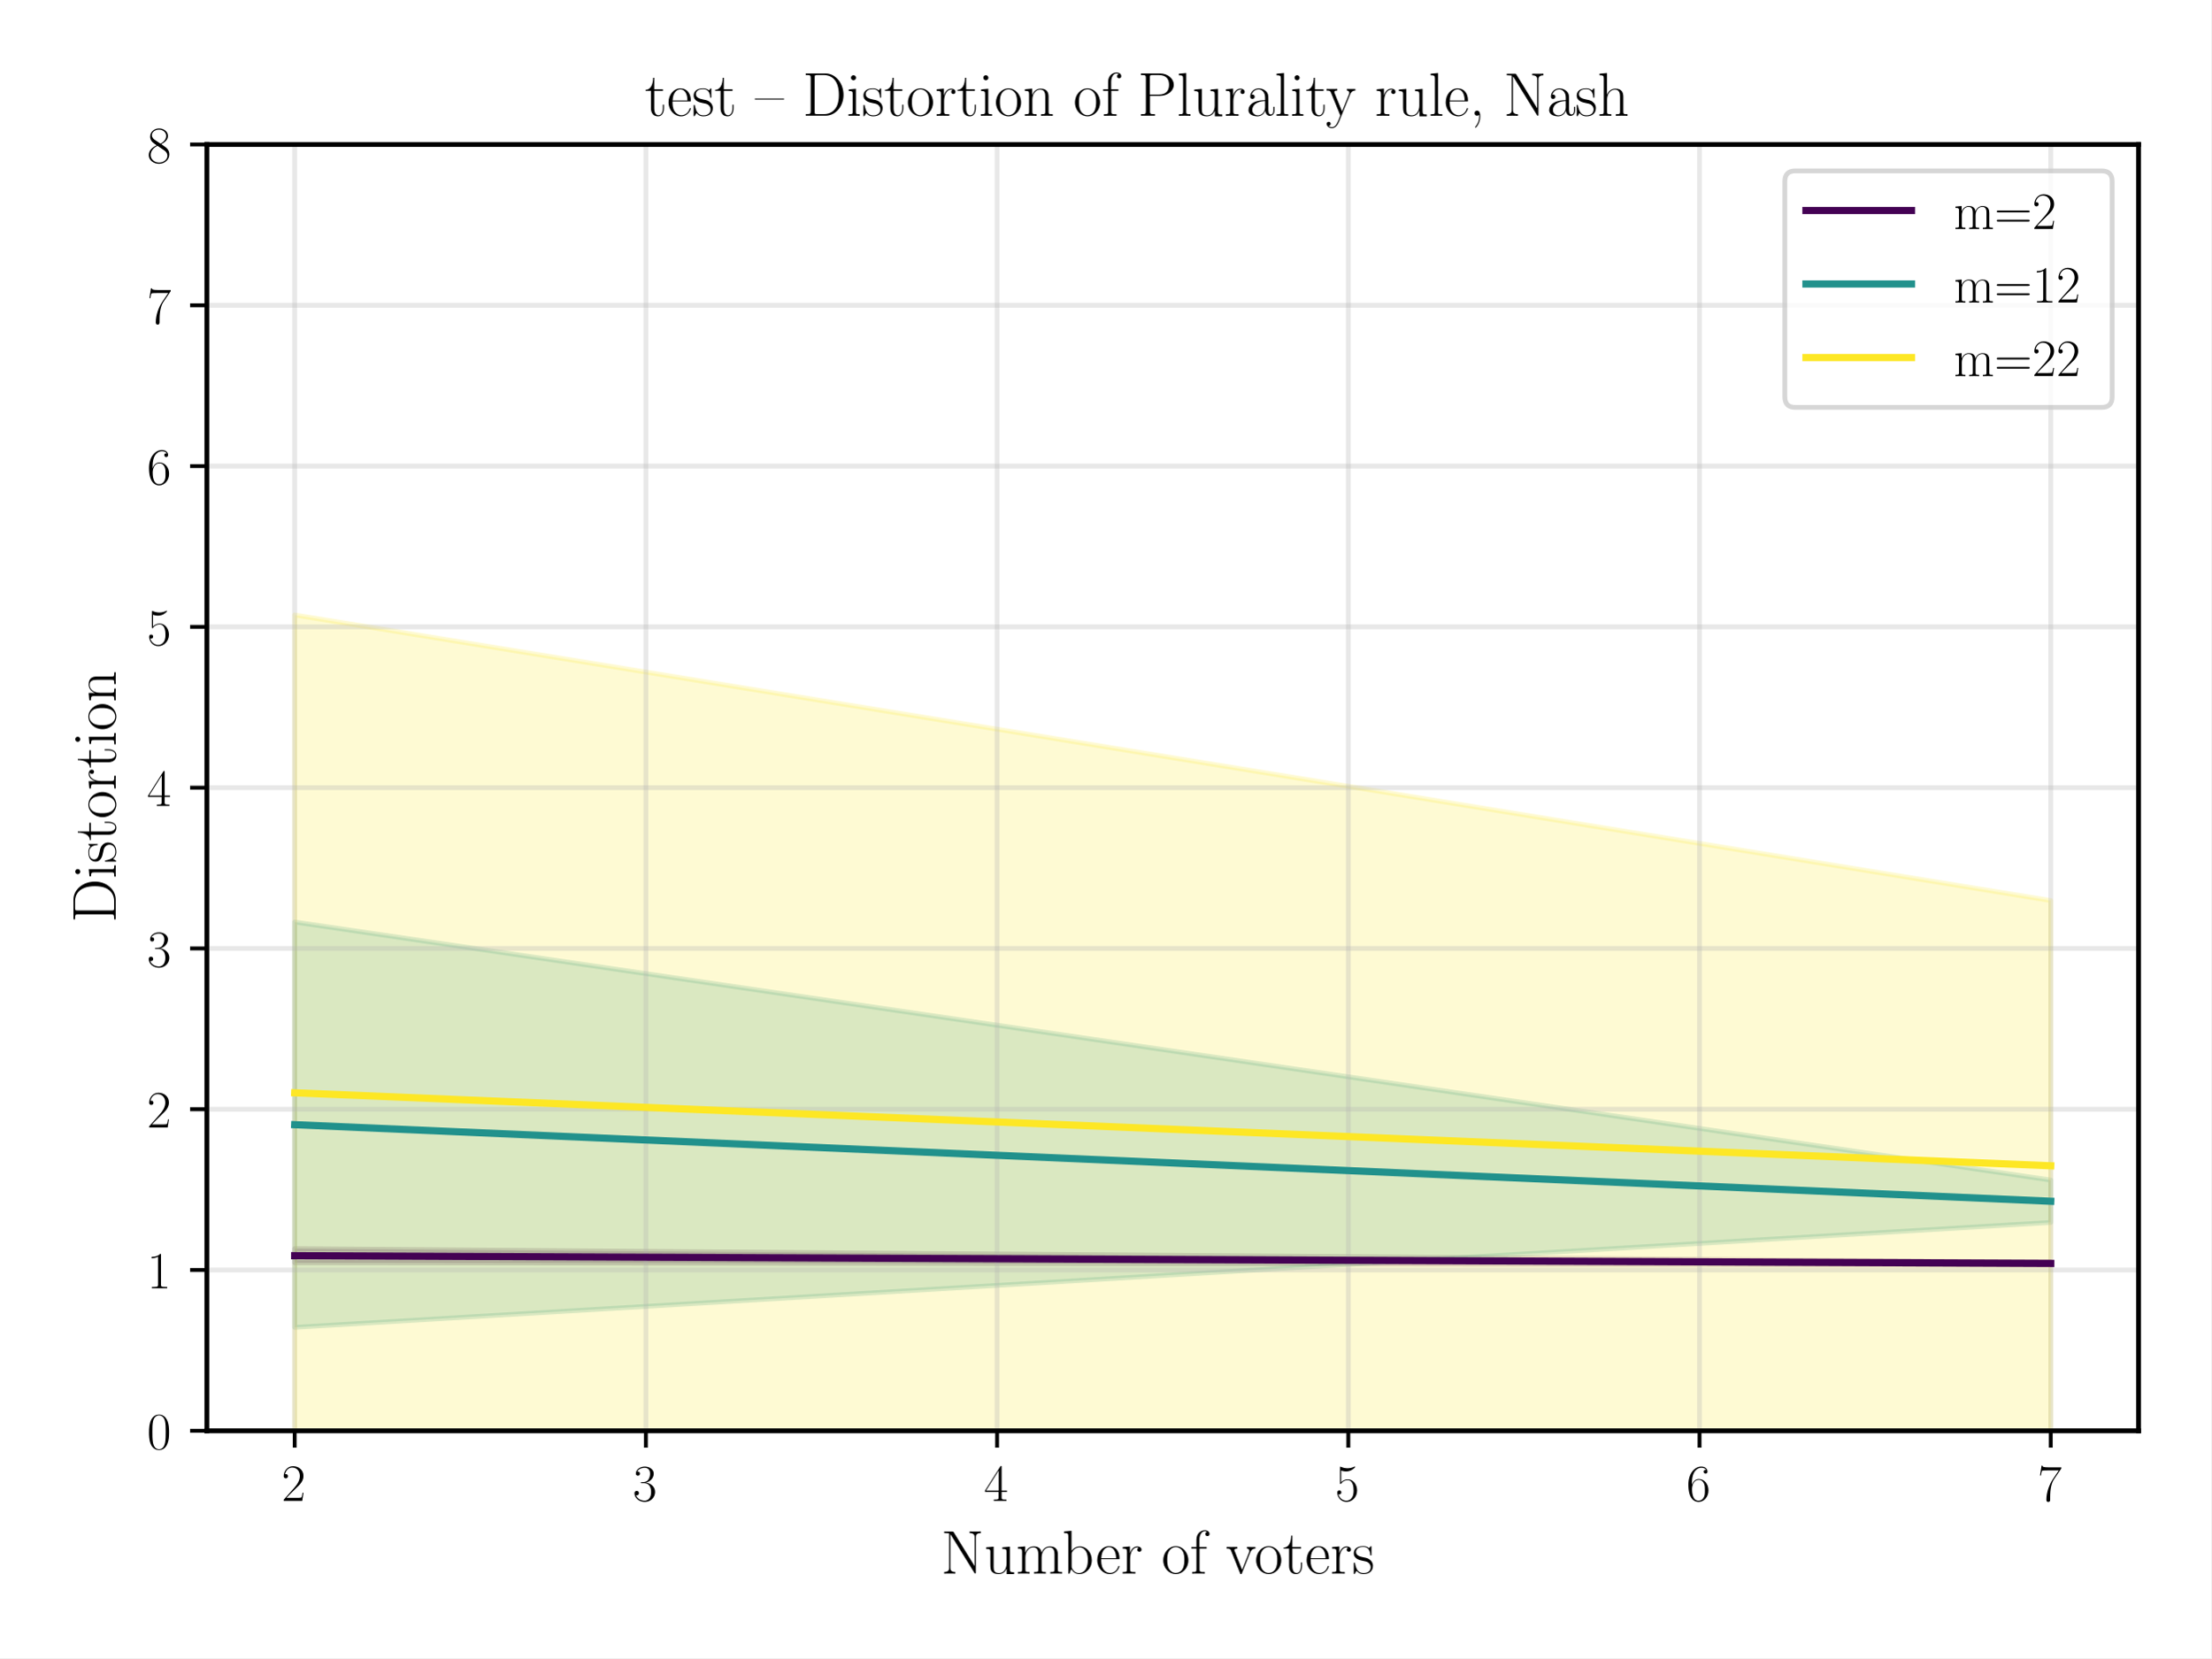
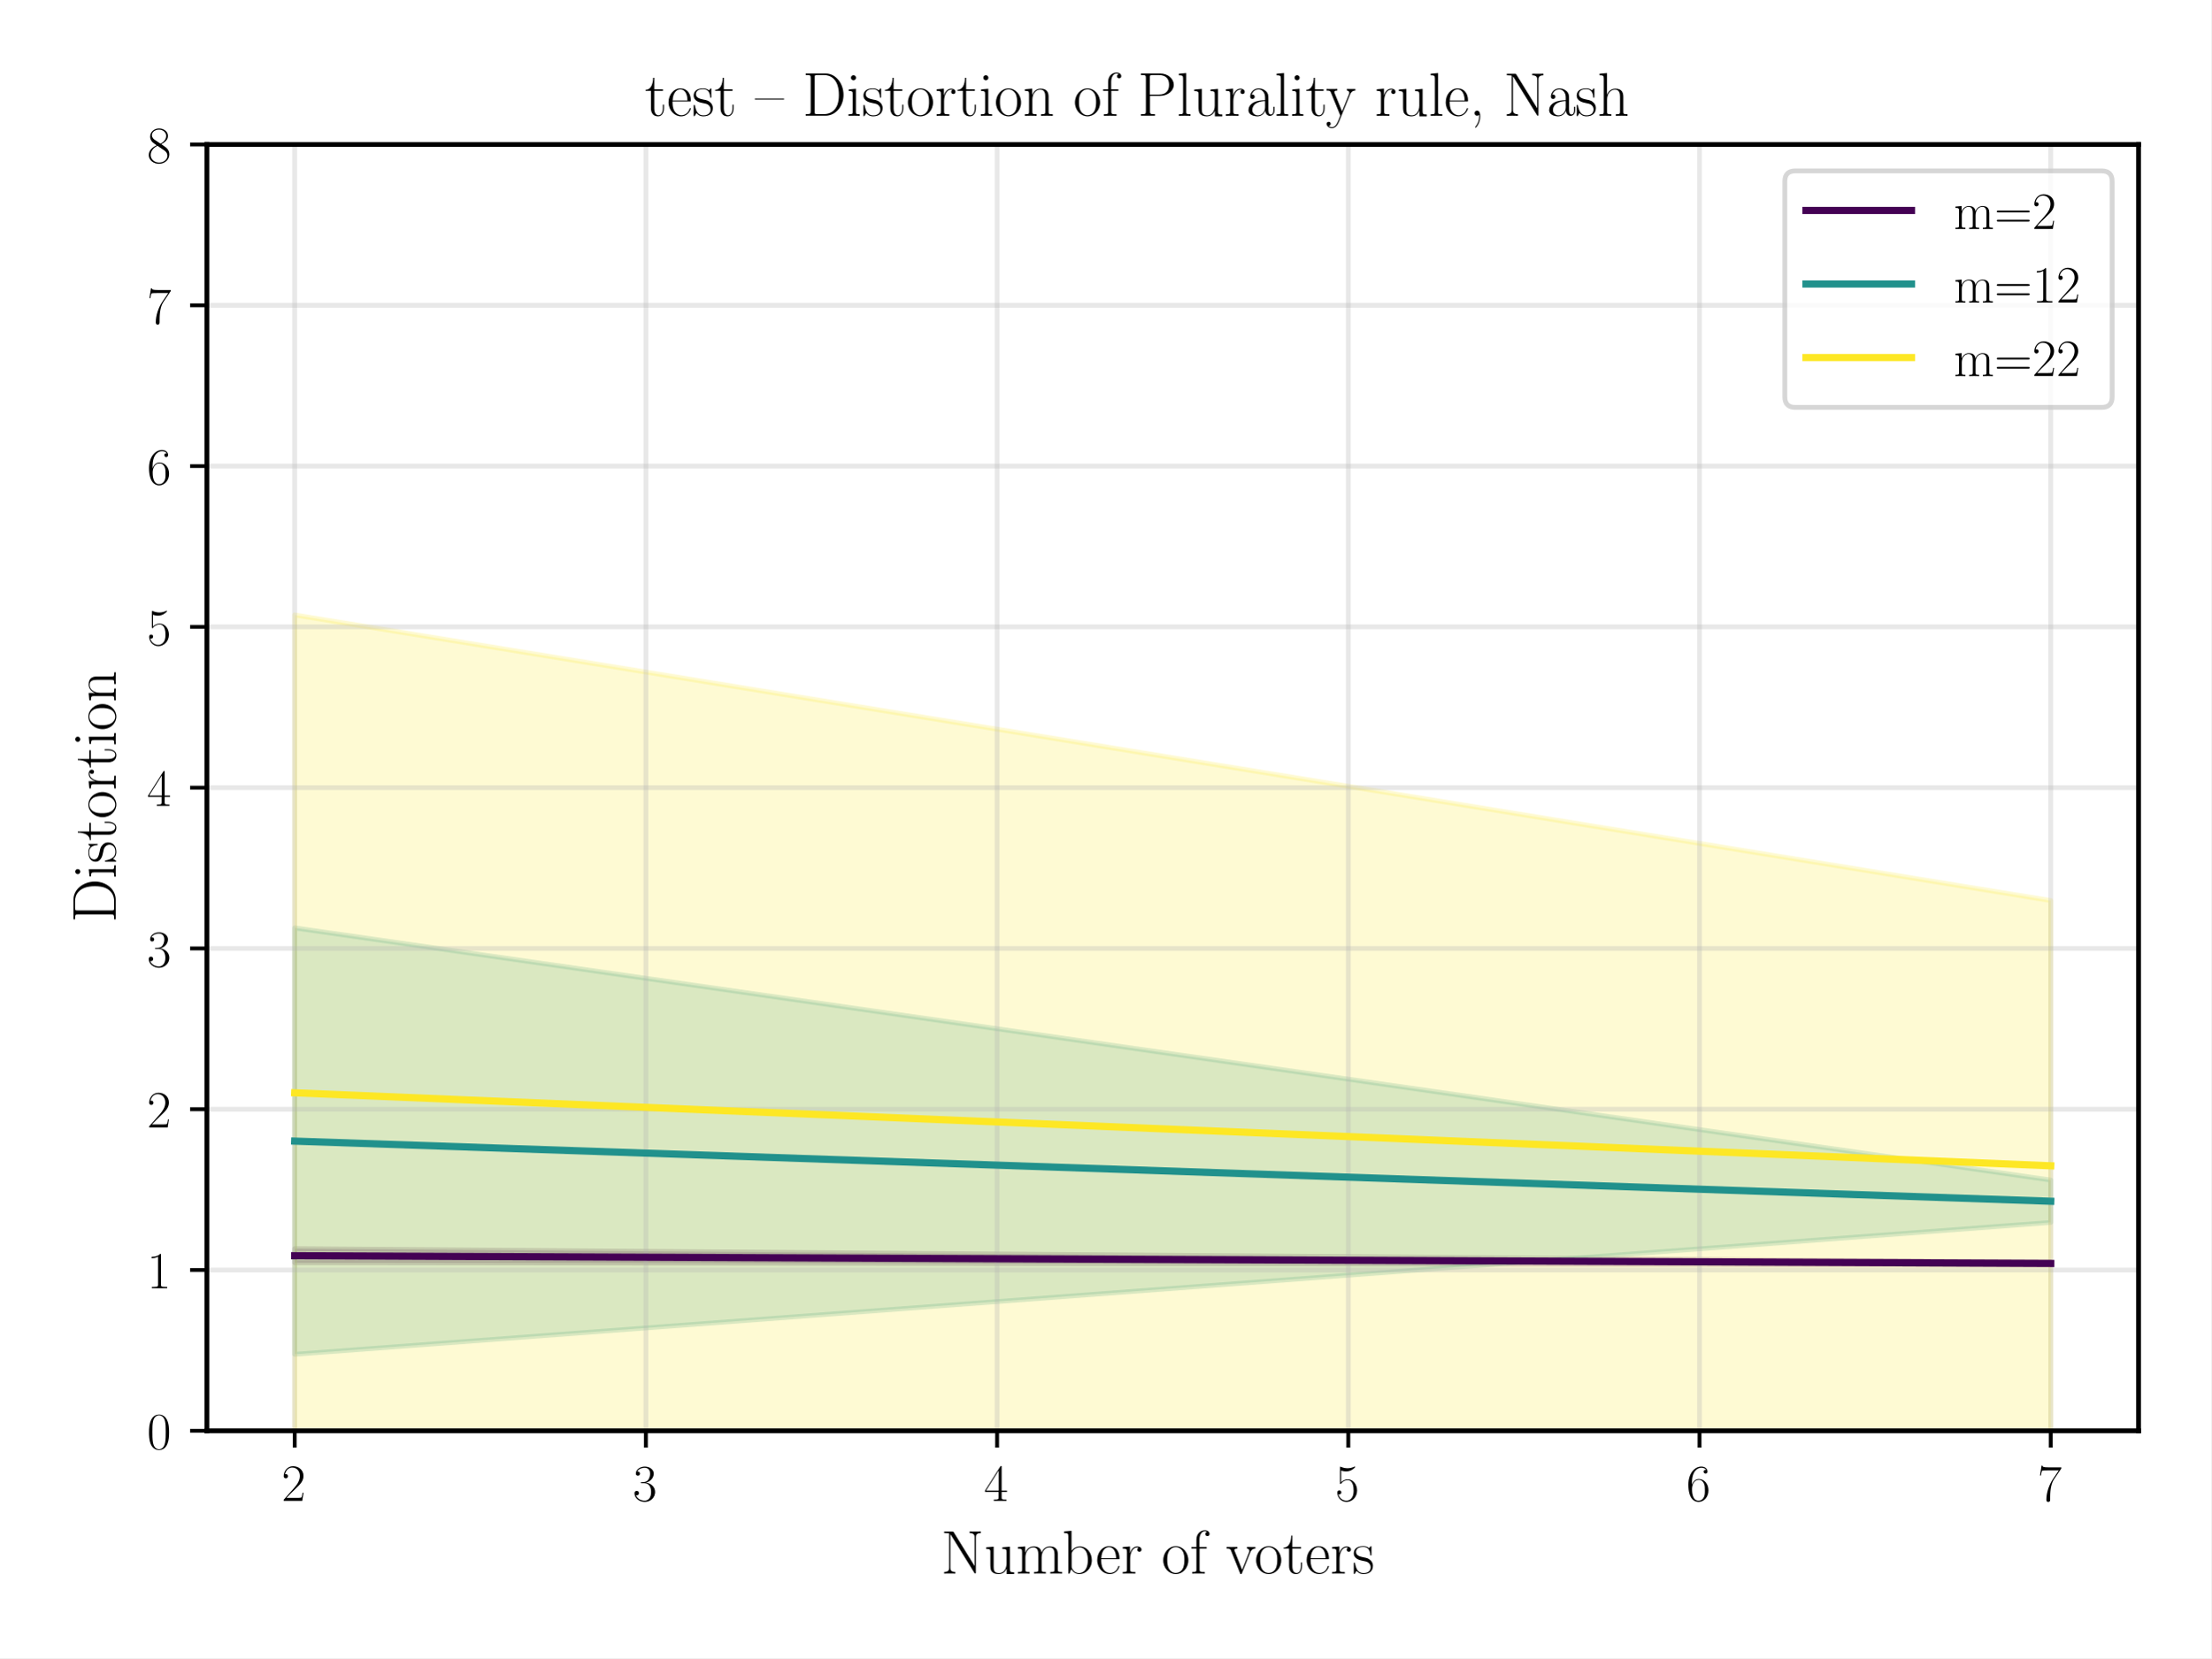
<svg xmlns="http://www.w3.org/2000/svg" xmlns:xlink="http://www.w3.org/1999/xlink" width="460.8pt" height="345.6pt" viewBox="0 0 460.8 345.6" version="1.1">
  <defs>
    <style type="text/css">*{stroke-linejoin: round; stroke-linecap: butt}</style>
  </defs>
  <g id="figure_1">
    <g id="patch_1">
      <path d="M 0 345.6  L 460.8 345.6  L 460.8 0  L 0 0  z " style="fill: #ffffff" />
    </g>
    <g id="axes_1">
      <g id="patch_2">
        <path d="M 43.112 298.226  L 445.68 298.226  L 445.68 30.114  L 43.112 30.114  z " style="fill: #ffffff" />
      </g>
      <g id="PolyCollection_1">
        <defs>
-           <path id="md5d43a07f7" d="M 61.41 -85.334  L 61.41 -82.404  L 427.381 -81.963  L 427.381 -82.56  L 427.381 -82.56  L 61.41 -85.334  z " style="stroke: #440154; stroke-opacity: 0.2" />
+           <path id="m21c2916421" d="M 61.41 -85.334  L 61.41 -82.404  L 427.381 -81.963  L 427.381 -82.56  L 427.381 -82.56  L 61.41 -85.334  z " style="stroke: #440154; stroke-opacity: 0.2" />
        </defs>
-         <g clip-path="url(#pe872019fba)">
-           <use xlink:href="#md5d43a07f7" x="0" y="345.6" style="fill: #440154; fill-opacity: 0.2; stroke: #440154; stroke-opacity: 0.2" />
+         <g clip-path="url(#p7dddce69cd)">
+           <use xlink:href="#m21c2916421" x="0" y="345.6" style="fill: #440154; fill-opacity: 0.2; stroke: #440154; stroke-opacity: 0.2" />
        </g>
      </g>
      <g id="PolyCollection_2">
        <defs>
-           <path id="m5983ffe1ba" d="M 61.41 -153.42  L 61.41 -68.935  L 427.381 -90.798  L 427.381 -99.639  L 427.381 -99.639  L 61.41 -153.42  z " style="stroke: #21918c; stroke-opacity: 0.2" />
+           <path id="m344187b2a1" d="M 61.41 -152.197  L 61.41 -63.315  L 427.381 -90.798  L 427.381 -99.639  L 427.381 -99.639  L 61.41 -152.197  z " style="stroke: #21918c; stroke-opacity: 0.2" />
        </defs>
-         <g clip-path="url(#pe872019fba)">
-           <use xlink:href="#m5983ffe1ba" x="0" y="345.6" style="fill: #21918c; fill-opacity: 0.2; stroke: #21918c; stroke-opacity: 0.2" />
+         <g clip-path="url(#p7dddce69cd)">
+           <use xlink:href="#m344187b2a1" x="0" y="345.6" style="fill: #21918c; fill-opacity: 0.2; stroke: #21918c; stroke-opacity: 0.2" />
        </g>
      </g>
      <g id="PolyCollection_3">
        <defs>
-           <path id="md7eeff9d3c" d="M 61.41 -217.43  L 61.41 -18.221  L 427.381 -47.319  L 427.381 -157.898  L 427.381 -157.898  L 61.41 -217.43  z " style="stroke: #fde725; stroke-opacity: 0.2" />
+           <path id="m371801d86c" d="M 61.41 -217.43  L 61.41 -18.221  L 427.381 -47.319  L 427.381 -157.898  L 427.381 -157.898  L 61.41 -217.43  z " style="stroke: #fde725; stroke-opacity: 0.2" />
        </defs>
-         <g clip-path="url(#pe872019fba)">
-           <use xlink:href="#md7eeff9d3c" x="0" y="345.6" style="fill: #fde725; fill-opacity: 0.2; stroke: #fde725; stroke-opacity: 0.2" />
+         <g clip-path="url(#p7dddce69cd)">
+           <use xlink:href="#m371801d86c" x="0" y="345.6" style="fill: #fde725; fill-opacity: 0.2; stroke: #fde725; stroke-opacity: 0.2" />
        </g>
      </g>
      <g id="matplotlib.axis_1">
        <g id="xtick_1">
          <g id="line2d_1">
-             <path d="M 61.41 298.226  L 61.41 30.114  " clip-path="url(#pe872019fba)" style="fill: none; stroke: #b0b0b0; stroke-opacity: 0.3; stroke-linecap: square" />
+             <path d="M 61.41 298.226  L 61.41 30.114  " clip-path="url(#p7dddce69cd)" style="fill: none; stroke: #b0b0b0; stroke-opacity: 0.3; stroke-linecap: square" />
          </g>
          <g id="line2d_2">
            <defs>
-               <path id="mc955861fb7" d="M 0 0  L 0 3.5  " style="stroke: #000000; stroke-width: 0.8" />
+               <path id="m3bb1550bb7" d="M 0 0  L 0 3.5  " style="stroke: #000000; stroke-width: 0.8" />
            </defs>
            <g>
-               <use xlink:href="#mc955861fb7" x="61.41" y="298.226" style="stroke: #000000; stroke-width: 0.8" />
+               <use xlink:href="#m3bb1550bb7" x="61.41" y="298.226" style="stroke: #000000; stroke-width: 0.8" />
            </g>
          </g>
          <g id="text_1">
            <g transform="translate(58.67063 312.8368) scale(0.11 -0.11)">
              <defs>
                <path id="CMR17-32" d="M 2669 989  L 2554 989  C 2490 536 2438 459 2413 420  C 2381 369 1920 369 1830 369  L 602 369  C 832 619 1280 1072 1824 1597  C 2214 1967 2669 2402 2669 3035  C 2669 3790 2067 4224 1395 4224  C 691 4224 262 3604 262 3030  C 262 2780 448 2748 525 2748  C 589 2748 781 2787 781 3010  C 781 3207 614 3264 525 3264  C 486 3264 448 3258 422 3245  C 544 3790 915 4058 1306 4058  C 1862 4058 2227 3617 2227 3035  C 2227 2479 1901 2000 1536 1584  L 262 146  L 262 0  L 2515 0  L 2669 989  z " transform="scale(0.015625)" />
              </defs>
              <use xlink:href="#CMR17-32" transform="scale(0.996264)" />
            </g>
          </g>
        </g>
        <g id="xtick_2">
          <g id="line2d_3">
-             <path d="M 134.605 298.226  L 134.605 30.114  " clip-path="url(#pe872019fba)" style="fill: none; stroke: #b0b0b0; stroke-opacity: 0.3; stroke-linecap: square" />
+             <path d="M 134.605 298.226  L 134.605 30.114  " clip-path="url(#p7dddce69cd)" style="fill: none; stroke: #b0b0b0; stroke-opacity: 0.3; stroke-linecap: square" />
          </g>
          <g id="line2d_4">
            <g>
-               <use xlink:href="#mc955861fb7" x="134.605" y="298.226" style="stroke: #000000; stroke-width: 0.8" />
+               <use xlink:href="#m3bb1550bb7" x="134.605" y="298.226" style="stroke: #000000; stroke-width: 0.8" />
            </g>
          </g>
          <g id="text_2">
            <g transform="translate(131.8648 312.8368) scale(0.11 -0.11)">
              <defs>
                <path id="CMR17-33" d="M 1414 2157  C 1984 2157 2234 1662 2234 1090  C 2234 320 1824 25 1453 25  C 1114 25 563 194 390 693  C 422 680 454 680 486 680  C 640 680 755 782 755 948  C 755 1133 614 1216 486 1216  C 378 1216 211 1165 211 926  C 211 335 787 -128 1466 -128  C 2176 -128 2720 430 2720 1085  C 2720 1707 2208 2157 1600 2227  C 2086 2328 2554 2756 2554 3329  C 2554 3820 2048 4179 1472 4179  C 890 4179 378 3829 378 3329  C 378 3110 544 3072 627 3072  C 762 3072 877 3155 877 3321  C 877 3486 762 3569 627 3569  C 602 3569 570 3569 544 3557  C 730 3959 1235 4032 1459 4032  C 1683 4032 2106 3925 2106 3320  C 2106 3143 2080 2828 1862 2550  C 1670 2304 1453 2304 1242 2284  C 1210 2284 1062 2269 1037 2269  C 992 2263 966 2257 966 2208  C 966 2163 973 2157 1101 2157  L 1414 2157  z " transform="scale(0.015625)" />
              </defs>
              <use xlink:href="#CMR17-33" transform="scale(0.996264)" />
            </g>
          </g>
        </g>
        <g id="xtick_3">
          <g id="line2d_5">
-             <path d="M 207.799 298.226  L 207.799 30.114  " clip-path="url(#pe872019fba)" style="fill: none; stroke: #b0b0b0; stroke-opacity: 0.3; stroke-linecap: square" />
+             <path d="M 207.799 298.226  L 207.799 30.114  " clip-path="url(#p7dddce69cd)" style="fill: none; stroke: #b0b0b0; stroke-opacity: 0.3; stroke-linecap: square" />
          </g>
          <g id="line2d_6">
            <g>
-               <use xlink:href="#mc955861fb7" x="207.799" y="298.226" style="stroke: #000000; stroke-width: 0.8" />
+               <use xlink:href="#m3bb1550bb7" x="207.799" y="298.226" style="stroke: #000000; stroke-width: 0.8" />
            </g>
          </g>
          <g id="text_3">
            <g transform="translate(205.0591 312.8368) scale(0.11 -0.11)">
              <defs>
                <path id="CMR17-34" d="M 2150 4122  C 2150 4256 2144 4256 2029 4256  L 128 1254  L 128 1088  L 1779 1088  L 1779 457  C 1779 224 1766 160 1318 160  L 1197 160  L 1197 0  C 1402 0 1747 0 1965 0  C 2182 0 2528 0 2733 0  L 2733 160  L 2611 160  C 2163 160 2150 224 2150 457  L 2150 1088  L 2803 1088  L 2803 1254  L 2150 1254  L 2150 4122  z M 1798 3703  L 1798 1254  L 256 1254  L 1798 3703  z " transform="scale(0.015625)" />
              </defs>
              <use xlink:href="#CMR17-34" transform="scale(0.996264)" />
            </g>
          </g>
        </g>
        <g id="xtick_4">
          <g id="line2d_7">
-             <path d="M 280.993 298.226  L 280.993 30.114  " clip-path="url(#pe872019fba)" style="fill: none; stroke: #b0b0b0; stroke-opacity: 0.3; stroke-linecap: square" />
+             <path d="M 280.993 298.226  L 280.993 30.114  " clip-path="url(#p7dddce69cd)" style="fill: none; stroke: #b0b0b0; stroke-opacity: 0.3; stroke-linecap: square" />
          </g>
          <g id="line2d_8">
            <g>
-               <use xlink:href="#mc955861fb7" x="280.993" y="298.226" style="stroke: #000000; stroke-width: 0.8" />
+               <use xlink:href="#m3bb1550bb7" x="280.993" y="298.226" style="stroke: #000000; stroke-width: 0.8" />
            </g>
          </g>
          <g id="text_4">
            <g transform="translate(278.2533 312.8368) scale(0.11 -0.11)">
              <defs>
                <path id="CMR17-35" d="M 730 3692  C 794 3666 1056 3584 1325 3584  C 1920 3584 2246 3911 2432 4100  C 2432 4157 2432 4192 2394 4192  C 2387 4192 2374 4192 2323 4163  C 2099 4058 1837 3973 1517 3973  C 1325 3973 1037 3999 723 4139  C 653 4171 640 4171 634 4171  C 602 4171 595 4164 595 4037  L 595 2203  C 595 2089 595 2057 659 2057  C 691 2057 704 2070 736 2114  C 941 2401 1222 2522 1542 2522  C 1766 2522 2246 2382 2246 1289  C 2246 1085 2246 715 2054 421  C 1894 159 1645 25 1370 25  C 947 25 518 320 403 814  C 429 807 480 795 506 795  C 589 795 749 840 749 1038  C 749 1210 627 1280 506 1280  C 358 1280 262 1190 262 1011  C 262 454 704 -128 1382 -128  C 2042 -128 2669 440 2669 1264  C 2669 2030 2170 2624 1549 2624  C 1222 2624 947 2503 730 2274  L 730 3692  z " transform="scale(0.015625)" />
              </defs>
              <use xlink:href="#CMR17-35" transform="scale(0.996264)" />
            </g>
          </g>
        </g>
        <g id="xtick_5">
          <g id="line2d_9">
-             <path d="M 354.187 298.226  L 354.187 30.114  " clip-path="url(#pe872019fba)" style="fill: none; stroke: #b0b0b0; stroke-opacity: 0.3; stroke-linecap: square" />
+             <path d="M 354.187 298.226  L 354.187 30.114  " clip-path="url(#p7dddce69cd)" style="fill: none; stroke: #b0b0b0; stroke-opacity: 0.3; stroke-linecap: square" />
          </g>
          <g id="line2d_10">
            <g>
-               <use xlink:href="#mc955861fb7" x="354.187" y="298.226" style="stroke: #000000; stroke-width: 0.8" />
+               <use xlink:href="#m3bb1550bb7" x="354.187" y="298.226" style="stroke: #000000; stroke-width: 0.8" />
            </g>
          </g>
          <g id="text_5">
            <g transform="translate(351.4475 312.8368) scale(0.11 -0.11)">
              <defs>
                <path id="CMR17-36" d="M 678 2176  C 678 3690 1395 4032 1811 4032  C 1946 4032 2272 4009 2400 3776  C 2298 3776 2106 3776 2106 3553  C 2106 3381 2246 3323 2336 3323  C 2394 3323 2566 3348 2566 3560  C 2566 3954 2246 4179 1805 4179  C 1043 4179 243 3390 243 1984  C 243 253 966 -128 1478 -128  C 2099 -128 2688 427 2688 1283  C 2688 2081 2170 2662 1517 2662  C 1126 2662 838 2407 678 1960  L 678 2176  z M 1478 25  C 691 25 691 1200 691 1436  C 691 1896 909 2560 1504 2560  C 1613 2560 1926 2560 2138 2120  C 2253 1870 2253 1609 2253 1289  C 2253 944 2253 690 2118 434  C 1978 171 1773 25 1478 25  z " transform="scale(0.015625)" />
              </defs>
              <use xlink:href="#CMR17-36" transform="scale(0.996264)" />
            </g>
          </g>
        </g>
        <g id="xtick_6">
          <g id="line2d_11">
-             <path d="M 427.381 298.226  L 427.381 30.114  " clip-path="url(#pe872019fba)" style="fill: none; stroke: #b0b0b0; stroke-opacity: 0.3; stroke-linecap: square" />
+             <path d="M 427.381 298.226  L 427.381 30.114  " clip-path="url(#p7dddce69cd)" style="fill: none; stroke: #b0b0b0; stroke-opacity: 0.3; stroke-linecap: square" />
          </g>
          <g id="line2d_12">
            <g>
-               <use xlink:href="#mc955861fb7" x="427.381" y="298.226" style="stroke: #000000; stroke-width: 0.8" />
+               <use xlink:href="#m3bb1550bb7" x="427.381" y="298.226" style="stroke: #000000; stroke-width: 0.8" />
            </g>
          </g>
          <g id="text_6">
            <g transform="translate(424.6417 312.8368) scale(0.11 -0.11)">
              <defs>
                <path id="CMR17-37" d="M 2886 3941  L 2886 4081  L 1382 4081  C 634 4081 621 4165 595 4288  L 480 4288  L 294 3094  L 410 3094  C 429 3215 474 3540 550 3661  C 589 3712 1062 3712 1171 3712  L 2579 3712  L 1869 2661  C 1395 1954 1069 999 1069 165  C 1069 89 1069 -128 1299 -128  C 1530 -128 1530 89 1530 171  L 1530 465  C 1530 1508 1709 2196 2003 2636  L 2886 3941  z " transform="scale(0.015625)" />
              </defs>
              <use xlink:href="#CMR17-37" transform="scale(0.996264)" />
            </g>
          </g>
        </g>
        <g id="text_7">
          <g transform="translate(196.1029 327.9617) scale(0.13 -0.13)">
            <defs>
              <path id="CMR17-4e" d="M 1312 4250  C 1267 4320 1261 4320 1139 4320  L 326 4320  L 326 4160  L 448 4160  C 704 4160 819 4129 838 4122  L 838 610  C 838 451 838 153 326 153  L 326 -13  C 474 0 742 0 902 0  C 1062 0 1331 0 1478 -13  L 1478 153  C 966 153 966 451 966 610  L 966 4033  C 1011 3995 1011 3982 1056 3919  L 3430 76  C 3475 0 3494 0 3526 0  C 3590 0 3590 19 3590 139  L 3590 3705  C 3590 3863 3590 4160 4102 4160  L 4102 4326  C 3955 4320 3686 4320 3526 4320  C 3366 4320 3098 4320 2950 4326  L 2950 4160  C 3462 4160 3462 3862 3462 3703  L 3462 763  L 1312 4250  z " transform="scale(0.015625)" />
              <path id="CMR17-75" d="M 1882 2693  L 1882 2528  C 2259 2528 2317 2489 2317 2186  L 2317 1032  C 2317 500 2029 38 1555 38  C 1030 38 986 348 986 678  L 986 2763  L 211 2693  L 211 2528  C 467 2528 640 2528 646 2274  L 646 1058  C 646 633 646 361 813 183  C 896 101 1056 -64 1517 -64  C 2061 -64 2272 377 2323 506  L 2330 506  L 2330 -63  L 3091 -63  L 3091 128  C 2714 128 2656 166 2656 473  L 2656 2763  L 1882 2693  z " transform="scale(0.015625)" />
              <path id="CMR17-6d" d="M 4326 1933  C 4326 2252 4269 2790 3507 2790  C 3072 2790 2771 2496 2656 2151  L 2650 2151  C 2573 2676 2195 2790 1837 2790  C 1331 2790 1069 2400 973 2144  L 966 2144  L 966 2790  L 211 2720  L 211 2554  C 589 2554 646 2515 646 2208  L 646 428  C 646 184 621 153 211 153  L 211 -13  C 365 0 646 0 813 0  C 979 0 1267 0 1421 -13  L 1421 153  C 1011 153 986 178 986 428  L 986 1658  C 986 2247 1344 2688 1792 2688  C 2266 2688 2317 2266 2317 1958  L 2317 428  C 2317 184 2291 153 1882 153  L 1882 -13  C 2035 0 2317 0 2483 0  C 2650 0 2938 0 3091 -13  L 3091 153  C 2682 153 2656 178 2656 428  L 2656 1658  C 2656 2247 3014 2688 3462 2688  C 3936 2688 3987 2266 3987 1958  L 3987 428  C 3987 184 3962 153 3552 153  L 3552 -13  C 3706 0 3987 0 4154 0  C 4320 0 4608 0 4762 -13  L 4762 153  C 4352 153 4326 178 4326 428  L 4326 1933  z " transform="scale(0.015625)" />
              <path id="CMR17-62" d="M 960 4396  L 198 4326  L 198 4160  C 576 4160 634 4122 634 3817  L 634 -13  L 749 -13  L 934 441  C 1120 141 1395 -64 1766 -64  C 2406 -64 3053 500 3053 1370  C 3053 2188 2477 2790 1830 2790  C 1434 2790 1152 2579 960 2330  L 960 4396  z M 973 2004  C 973 2118 973 2138 1062 2272  C 1312 2657 1670 2688 1792 2688  C 1984 2688 2643 2585 2643 1376  C 2643 108 1888 38 1734 38  C 1536 38 1248 114 1043 486  C 973 608 973 621 973 735  L 973 2004  z " transform="scale(0.015625)" />
              <path id="CMR17-65" d="M 2438 1472  C 2464 1498 2464 1511 2464 1576  C 2464 2238 2118 2816 1389 2816  C 710 2816 173 2169 173 1383  C 173 551 781 -64 1459 -64  C 2176 -64 2458 607 2458 740  C 2458 784 2419 784 2406 784  C 2362 784 2355 771 2330 696  C 2189 265 1837 51 1504 51  C 1229 51 954 203 781 480  C 582 803 582 1176 582 1472  L 2438 1472  z M 589 1568  C 634 2505 1126 2714 1382 2714  C 1818 2714 2112 2297 2118 1568  L 589 1568  z " transform="scale(0.015625)" />
              <path id="CMR17-72" d="M 960 1497  C 960 2112 1222 2688 1702 2688  C 1747 2688 1792 2682 1837 2662  C 1837 2662 1696 2617 1696 2452  C 1696 2298 1818 2234 1914 2234  C 1990 2234 2131 2279 2131 2458  C 2131 2663 1926 2790 1709 2790  C 1222 2790 1011 2317 947 2093  L 941 2093  L 941 2790  L 198 2720  L 198 2554  C 576 2554 634 2515 634 2208  L 634 428  C 634 184 608 153 198 153  L 198 -13  C 352 0 646 0 813 0  C 998 0 1325 0 1498 -13  L 1498 153  C 1037 153 960 153 960 440  L 960 1497  z " transform="scale(0.015625)" />
              <path id="CMR17-6f" d="M 2758 1356  C 2758 2176 2163 2816 1466 2816  C 768 2816 173 2176 173 1356  C 173 551 768 -64 1466 -64  C 2163 -64 2758 551 2758 1356  z M 1466 51  C 1165 51 909 230 762 480  C 602 767 582 1126 582 1408  C 582 1677 595 2010 762 2298  C 890 2509 1139 2714 1466 2714  C 1754 2714 1997 2554 2150 2330  C 2349 2029 2349 1607 2349 1408  C 2349 1158 2336 775 2163 467  C 1984 173 1709 51 1466 51  z " transform="scale(0.015625)" />
              <path id="CMR17-66" d="M 979 2560  L 1709 2560  L 1709 2725  L 966 2725  L 966 3494  C 966 4022 1235 4352 1510 4352  C 1594 4352 1690 4327 1754 4282  C 1702 4269 1568 4225 1568 4067  C 1568 3901 1696 3850 1786 3850  C 1875 3850 2003 3901 2003 4067  C 2003 4308 1773 4454 1517 4454  C 1152 4454 653 4156 653 3481  L 653 2725  L 141 2725  L 141 2560  L 653 2560  L 653 427  C 653 184 627 153 218 153  L 218 -13  C 371 0 666 0 832 0  C 1018 0 1344 0 1517 -13  L 1517 153  C 1056 153 979 153 979 439  L 979 2560  z " transform="scale(0.015625)" />
              <path id="CMR17-76" d="M 2502 2163  C 2560 2304 2662 2560 3034 2560  L 3034 2726  C 2912 2726 2752 2726 2630 2726  C 2496 2726 2285 2726 2157 2732  L 2157 2566  C 2317 2553 2406 2477 2406 2311  C 2406 2253 2406 2240 2368 2151  L 1664 377  L 902 2286  C 864 2369 864 2381 864 2407  C 864 2560 1075 2560 1171 2560  L 1171 2732  C 1018 2726 736 2726 576 2726  C 403 2726 205 2726 64 2732  L 64 2560  C 307 2560 442 2560 518 2362  L 1446 44  C 1485 -51 1491 -64 1549 -64  C 1606 -64 1613 -51 1651 44  L 2502 2163  z " transform="scale(0.015625)" />
              <path id="CMR17-74" d="M 966 2560  L 1862 2560  L 1862 2725  L 966 2725  L 966 3904  L 851 3904  C 838 3245 614 2668 70 2668  L 70 2560  L 627 2560  L 627 771  C 627 650 627 -64 1370 -64  C 1747 -64 1965 306 1965 777  L 1965 1140  L 1850 1140  L 1850 783  C 1850 344 1677 51 1408 51  C 1222 51 966 178 966 758  L 966 2560  z " transform="scale(0.015625)" />
              <path id="CMR17-73" d="M 1978 2697  C 1978 2813 1971 2819 1933 2819  C 1907 2819 1901 2813 1824 2717  C 1805 2691 1747 2626 1728 2601  C 1523 2819 1235 2819 1126 2819  C 416 2819 160 2447 160 2076  C 160 1498 813 1365 998 1325  C 1402 1243 1542 1217 1677 1101  C 1760 1025 1901 884 1901 654  C 1901 384 1747 38 1158 38  C 602 38 403 460 288 1021  C 269 1110 269 1117 218 1117  C 166 1117 160 1110 160 983  L 160 63  C 160 -51 166 -58 205 -58  C 237 -58 243 -51 275 0  C 314 57 410 211 448 276  C 576 103 800 -64 1158 -64  C 1792 -64 2131 283 2131 784  C 2131 1112 1958 1285 1875 1362  C 1683 1561 1459 1606 1190 1657  C 838 1735 390 1825 390 2217  C 390 2383 480 2737 1126 2737  C 1811 2737 1850 2094 1862 1888  C 1869 1856 1901 1849 1920 1849  C 1978 1849 1978 1869 1978 1978  L 1978 2697  z " transform="scale(0.015625)" />
            </defs>
            <use xlink:href="#CMR17-4e" transform="scale(0.996264)" />
            <use xlink:href="#CMR17-75" transform="translate(69.07243 0) scale(0.996264)" />
            <use xlink:href="#CMR17-6d" transform="translate(119.9678 0) scale(0.996264)" />
            <use xlink:href="#CMR17-62" transform="translate(194.2849 0) scale(0.996264)" />
            <use xlink:href="#CMR17-65" transform="translate(247.7827 0) scale(0.996264)" />
            <use xlink:href="#CMR17-72" transform="translate(288.2684 0) scale(0.996264)" />
            <use xlink:href="#CMR17-6f" transform="translate(353.6251 0) scale(0.996264)" />
            <use xlink:href="#CMR17-66" transform="translate(399.3156 0) scale(0.996264)" />
            <use xlink:href="#CMR17-76" transform="translate(456.8651 0) scale(0.996264)" />
            <use xlink:href="#CMR17-6f" transform="translate(502.5556 0) scale(0.996264)" />
            <use xlink:href="#CMR17-74" transform="translate(548.246 0) scale(0.996264)" />
            <use xlink:href="#CMR17-65" transform="translate(583.5268 0) scale(0.996264)" />
            <use xlink:href="#CMR17-72" transform="translate(624.0125 0) scale(0.996264)" />
            <use xlink:href="#CMR17-73" transform="translate(659.2932 0) scale(0.996264)" />
          </g>
        </g>
      </g>
      <g id="matplotlib.axis_2">
        <g id="ytick_1">
          <g id="line2d_13">
-             <path d="M 43.112 298.226  L 445.68 298.226  " clip-path="url(#pe872019fba)" style="fill: none; stroke: #b0b0b0; stroke-opacity: 0.3; stroke-linecap: square" />
+             <path d="M 43.112 298.226  L 445.68 298.226  " clip-path="url(#p7dddce69cd)" style="fill: none; stroke: #b0b0b0; stroke-opacity: 0.3; stroke-linecap: square" />
          </g>
          <g id="line2d_14">
            <defs>
-               <path id="m6ad642c5c8" d="M 0 0  L -3.5 0  " style="stroke: #000000; stroke-width: 0.8" />
+               <path id="m0faedf223b" d="M 0 0  L -3.5 0  " style="stroke: #000000; stroke-width: 0.8" />
            </defs>
            <g>
-               <use xlink:href="#m6ad642c5c8" x="43.112" y="298.226" style="stroke: #000000; stroke-width: 0.8" />
+               <use xlink:href="#m0faedf223b" x="43.112" y="298.226" style="stroke: #000000; stroke-width: 0.8" />
            </g>
          </g>
          <g id="text_8">
            <g transform="translate(30.63234 302.0316) scale(0.11 -0.11)">
              <defs>
                <path id="CMR17-30" d="M 2688 2025  C 2688 2416 2682 3080 2413 3591  C 2176 4039 1798 4198 1466 4198  C 1158 4198 768 4058 525 3597  C 269 3118 243 2524 243 2025  C 243 1661 250 1106 448 619  C 723 -39 1216 -128 1466 -128  C 1760 -128 2208 -7 2470 600  C 2662 1042 2688 1559 2688 2025  z M 1466 -26  C 1056 -26 813 325 723 812  C 653 1188 653 1738 653 2096  C 653 2588 653 2997 736 3387  C 858 3929 1216 4096 1466 4096  C 1728 4096 2067 3923 2189 3400  C 2272 3036 2278 2607 2278 2096  C 2278 1680 2278 1169 2202 792  C 2067 95 1690 -26 1466 -26  z " transform="scale(0.015625)" />
              </defs>
              <use xlink:href="#CMR17-30" transform="scale(0.996264)" />
            </g>
          </g>
        </g>
        <g id="ytick_2">
          <g id="line2d_15">
-             <path d="M 43.112 264.712  L 445.68 264.712  " clip-path="url(#pe872019fba)" style="fill: none; stroke: #b0b0b0; stroke-opacity: 0.3; stroke-linecap: square" />
+             <path d="M 43.112 264.712  L 445.68 264.712  " clip-path="url(#p7dddce69cd)" style="fill: none; stroke: #b0b0b0; stroke-opacity: 0.3; stroke-linecap: square" />
          </g>
          <g id="line2d_16">
            <g>
-               <use xlink:href="#m6ad642c5c8" x="43.112" y="264.712" style="stroke: #000000; stroke-width: 0.8" />
+               <use xlink:href="#m0faedf223b" x="43.112" y="264.712" style="stroke: #000000; stroke-width: 0.8" />
            </g>
          </g>
          <g id="text_9">
            <g transform="translate(30.63234 268.5175) scale(0.11 -0.11)">
              <defs>
                <path id="CMR17-31" d="M 1702 4058  C 1702 4192 1696 4192 1606 4192  C 1357 3916 979 3827 621 3827  C 602 3827 570 3827 563 3808  C 557 3795 557 3782 557 3648  C 755 3648 1088 3686 1344 3839  L 1344 461  C 1344 236 1331 160 781 160  L 589 160  L 589 0  C 896 0 1216 0 1523 0  C 1830 0 2150 0 2458 0  L 2458 160  L 2266 160  C 1715 160 1702 230 1702 458  L 1702 4058  z " transform="scale(0.015625)" />
              </defs>
              <use xlink:href="#CMR17-31" transform="scale(0.996264)" />
            </g>
          </g>
        </g>
        <g id="ytick_3">
          <g id="line2d_17">
-             <path d="M 43.112 231.198  L 445.68 231.198  " clip-path="url(#pe872019fba)" style="fill: none; stroke: #b0b0b0; stroke-opacity: 0.3; stroke-linecap: square" />
+             <path d="M 43.112 231.198  L 445.68 231.198  " clip-path="url(#p7dddce69cd)" style="fill: none; stroke: #b0b0b0; stroke-opacity: 0.3; stroke-linecap: square" />
          </g>
          <g id="line2d_18">
            <g>
-               <use xlink:href="#m6ad642c5c8" x="43.112" y="231.198" style="stroke: #000000; stroke-width: 0.8" />
+               <use xlink:href="#m0faedf223b" x="43.112" y="231.198" style="stroke: #000000; stroke-width: 0.8" />
            </g>
          </g>
          <g id="text_10">
            <g transform="translate(30.63234 235.0035) scale(0.11 -0.11)">
              <use xlink:href="#CMR17-32" transform="scale(0.996264)" />
            </g>
          </g>
        </g>
        <g id="ytick_4">
          <g id="line2d_19">
-             <path d="M 43.112 197.684  L 445.68 197.684  " clip-path="url(#pe872019fba)" style="fill: none; stroke: #b0b0b0; stroke-opacity: 0.3; stroke-linecap: square" />
+             <path d="M 43.112 197.684  L 445.68 197.684  " clip-path="url(#p7dddce69cd)" style="fill: none; stroke: #b0b0b0; stroke-opacity: 0.3; stroke-linecap: square" />
          </g>
          <g id="line2d_20">
            <g>
-               <use xlink:href="#m6ad642c5c8" x="43.112" y="197.684" style="stroke: #000000; stroke-width: 0.8" />
+               <use xlink:href="#m0faedf223b" x="43.112" y="197.684" style="stroke: #000000; stroke-width: 0.8" />
            </g>
          </g>
          <g id="text_11">
            <g transform="translate(30.63234 201.4894) scale(0.11 -0.11)">
              <use xlink:href="#CMR17-33" transform="scale(0.996264)" />
            </g>
          </g>
        </g>
        <g id="ytick_5">
          <g id="line2d_21">
-             <path d="M 43.112 164.17  L 445.68 164.17  " clip-path="url(#pe872019fba)" style="fill: none; stroke: #b0b0b0; stroke-opacity: 0.3; stroke-linecap: square" />
+             <path d="M 43.112 164.17  L 445.68 164.17  " clip-path="url(#p7dddce69cd)" style="fill: none; stroke: #b0b0b0; stroke-opacity: 0.3; stroke-linecap: square" />
          </g>
          <g id="line2d_22">
            <g>
-               <use xlink:href="#m6ad642c5c8" x="43.112" y="164.17" style="stroke: #000000; stroke-width: 0.8" />
+               <use xlink:href="#m0faedf223b" x="43.112" y="164.17" style="stroke: #000000; stroke-width: 0.8" />
            </g>
          </g>
          <g id="text_12">
            <g transform="translate(30.63234 167.9754) scale(0.11 -0.11)">
              <use xlink:href="#CMR17-34" transform="scale(0.996264)" />
            </g>
          </g>
        </g>
        <g id="ytick_6">
          <g id="line2d_23">
-             <path d="M 43.112 130.656  L 445.68 130.656  " clip-path="url(#pe872019fba)" style="fill: none; stroke: #b0b0b0; stroke-opacity: 0.3; stroke-linecap: square" />
+             <path d="M 43.112 130.656  L 445.68 130.656  " clip-path="url(#p7dddce69cd)" style="fill: none; stroke: #b0b0b0; stroke-opacity: 0.3; stroke-linecap: square" />
          </g>
          <g id="line2d_24">
            <g>
-               <use xlink:href="#m6ad642c5c8" x="43.112" y="130.656" style="stroke: #000000; stroke-width: 0.8" />
+               <use xlink:href="#m0faedf223b" x="43.112" y="130.656" style="stroke: #000000; stroke-width: 0.8" />
            </g>
          </g>
          <g id="text_13">
            <g transform="translate(30.63234 134.4613) scale(0.11 -0.11)">
              <use xlink:href="#CMR17-35" transform="scale(0.996264)" />
            </g>
          </g>
        </g>
        <g id="ytick_7">
          <g id="line2d_25">
-             <path d="M 43.112 97.142  L 445.68 97.142  " clip-path="url(#pe872019fba)" style="fill: none; stroke: #b0b0b0; stroke-opacity: 0.3; stroke-linecap: square" />
+             <path d="M 43.112 97.142  L 445.68 97.142  " clip-path="url(#p7dddce69cd)" style="fill: none; stroke: #b0b0b0; stroke-opacity: 0.3; stroke-linecap: square" />
          </g>
          <g id="line2d_26">
            <g>
-               <use xlink:href="#m6ad642c5c8" x="43.112" y="97.142" style="stroke: #000000; stroke-width: 0.8" />
+               <use xlink:href="#m0faedf223b" x="43.112" y="97.142" style="stroke: #000000; stroke-width: 0.8" />
            </g>
          </g>
          <g id="text_14">
            <g transform="translate(30.63234 100.9473) scale(0.11 -0.11)">
              <use xlink:href="#CMR17-36" transform="scale(0.996264)" />
            </g>
          </g>
        </g>
        <g id="ytick_8">
          <g id="line2d_27">
-             <path d="M 43.112 63.628  L 445.68 63.628  " clip-path="url(#pe872019fba)" style="fill: none; stroke: #b0b0b0; stroke-opacity: 0.3; stroke-linecap: square" />
+             <path d="M 43.112 63.628  L 445.68 63.628  " clip-path="url(#p7dddce69cd)" style="fill: none; stroke: #b0b0b0; stroke-opacity: 0.3; stroke-linecap: square" />
          </g>
          <g id="line2d_28">
            <g>
-               <use xlink:href="#m6ad642c5c8" x="43.112" y="63.628" style="stroke: #000000; stroke-width: 0.8" />
+               <use xlink:href="#m0faedf223b" x="43.112" y="63.628" style="stroke: #000000; stroke-width: 0.8" />
            </g>
          </g>
          <g id="text_15">
            <g transform="translate(30.63234 67.43325) scale(0.11 -0.11)">
              <use xlink:href="#CMR17-37" transform="scale(0.996264)" />
            </g>
          </g>
        </g>
        <g id="ytick_9">
          <g id="line2d_29">
-             <path d="M 43.112 30.114  L 445.68 30.114  " clip-path="url(#pe872019fba)" style="fill: none; stroke: #b0b0b0; stroke-opacity: 0.3; stroke-linecap: square" />
+             <path d="M 43.112 30.114  L 445.68 30.114  " clip-path="url(#p7dddce69cd)" style="fill: none; stroke: #b0b0b0; stroke-opacity: 0.3; stroke-linecap: square" />
          </g>
          <g id="line2d_30">
            <g>
-               <use xlink:href="#m6ad642c5c8" x="43.112" y="30.114" style="stroke: #000000; stroke-width: 0.8" />
+               <use xlink:href="#m0faedf223b" x="43.112" y="30.114" style="stroke: #000000; stroke-width: 0.8" />
            </g>
          </g>
          <g id="text_16">
            <g transform="translate(30.63234 33.9192) scale(0.11 -0.11)">
              <defs>
                <path id="CMR17-38" d="M 1741 2264  C 2144 2467 2554 2773 2554 3263  C 2554 3841 1990 4179 1472 4179  C 890 4179 378 3759 378 3180  C 378 3021 416 2747 666 2505  C 730 2442 998 2251 1171 2130  C 883 1983 211 1634 211 934  C 211 279 838 -128 1459 -128  C 2144 -128 2720 362 2720 1010  C 2720 1590 2330 1857 2074 2029  L 1741 2264  z M 902 2822  C 851 2854 595 3051 595 3351  C 595 3739 998 4032 1459 4032  C 1965 4032 2336 3676 2336 3262  C 2336 2669 1670 2331 1638 2331  C 1632 2331 1626 2331 1574 2370  L 902 2822  z M 2080 1519  C 2176 1449 2483 1240 2483 851  C 2483 381 2010 25 1472 25  C 890 25 448 438 448 940  C 448 1443 838 1862 1280 2060  L 2080 1519  z " transform="scale(0.015625)" />
              </defs>
              <use xlink:href="#CMR17-38" transform="scale(0.996264)" />
            </g>
          </g>
        </g>
        <g id="text_17">
          <g transform="translate(24.11403 192.2973) rotate(-90) scale(0.13 -0.13)">
            <defs>
              <path id="CMR17-44" d="M 333 4352  L 333 4186  C 774 4186 845 4186 845 3900  L 845 452  C 845 166 774 166 333 166  L 333 0  L 2368 0  C 3398 0 4224 943 4224 2141  C 4224 3346 3411 4352 2368 4352  L 333 4352  z M 1523 166  C 1267 166 1254 197 1254 414  L 1254 3938  C 1254 4155 1267 4186 1523 4186  L 2240 4186  C 2771 4186 3750 3874 3750 2141  C 3750 1242 3488 879 3366 707  C 3213 510 2848 166 2240 166  L 1523 166  z " transform="scale(0.015625)" />
              <path id="CMR17-69" d="M 992 3909  C 992 4049 877 4170 730 4170  C 589 4170 467 4056 467 3909  C 467 3769 582 3648 730 3648  C 870 3648 992 3763 992 3909  z M 243 2706  L 243 2541  C 602 2541 653 2502 653 2197  L 653 427  C 653 184 627 153 218 153  L 218 -13  C 371 0 646 0 806 0  C 960 0 1222 0 1370 -13  L 1370 153  C 992 153 979 191 979 420  L 979 2776  L 243 2706  z " transform="scale(0.015625)" />
              <path id="CMR17-6e" d="M 2656 1933  C 2656 2259 2592 2790 1837 2790  C 1331 2790 1069 2400 973 2144  L 966 2144  L 966 2790  L 211 2720  L 211 2554  C 589 2554 646 2515 646 2208  L 646 428  C 646 184 621 153 211 153  L 211 -13  C 365 0 646 0 813 0  C 979 0 1267 0 1421 -13  L 1421 153  C 1011 153 986 178 986 428  L 986 1658  C 986 2247 1344 2688 1792 2688  C 2266 2688 2317 2266 2317 1958  L 2317 428  C 2317 184 2291 153 1882 153  L 1882 -13  C 2035 0 2317 0 2483 0  C 2650 0 2938 0 3091 -13  L 3091 153  C 2682 153 2656 178 2656 428  L 2656 1933  z " transform="scale(0.015625)" />
            </defs>
            <use xlink:href="#CMR17-44" transform="scale(0.996264)" />
            <use xlink:href="#CMR17-69" transform="translate(70.39356 0) scale(0.996264)" />
            <use xlink:href="#CMR17-73" transform="translate(95.26461 0) scale(0.996264)" />
            <use xlink:href="#CMR17-74" transform="translate(131.066 0) scale(0.996264)" />
            <use xlink:href="#CMR17-6f" transform="translate(166.3467 0) scale(0.996264)" />
            <use xlink:href="#CMR17-72" transform="translate(212.0372 0) scale(0.996264)" />
            <use xlink:href="#CMR17-74" transform="translate(247.318 0) scale(0.996264)" />
            <use xlink:href="#CMR17-69" transform="translate(282.5987 0) scale(0.996264)" />
            <use xlink:href="#CMR17-6f" transform="translate(307.4698 0) scale(0.996264)" />
            <use xlink:href="#CMR17-6e" transform="translate(353.1603 0) scale(0.996264)" />
          </g>
        </g>
      </g>
      <g id="line2d_31">
-         <path d="M 61.41 261.731  L 427.381 263.338  " clip-path="url(#pe872019fba)" style="fill: none; stroke: #440154; stroke-width: 1.5; stroke-linecap: square" />
+         <path d="M 61.41 261.731  L 427.381 263.338  " clip-path="url(#p7dddce69cd)" style="fill: none; stroke: #440154; stroke-width: 1.5; stroke-linecap: square" />
      </g>
      <g id="line2d_32">
-         <path d="M 61.41 234.422  L 427.381 250.381  " clip-path="url(#pe872019fba)" style="fill: none; stroke: #21918c; stroke-width: 1.5; stroke-linecap: square" />
+         <path d="M 61.41 237.844  L 427.381 250.381  " clip-path="url(#p7dddce69cd)" style="fill: none; stroke: #21918c; stroke-width: 1.5; stroke-linecap: square" />
      </g>
      <g id="line2d_33">
-         <path d="M 61.41 227.774  L 427.381 242.992  " clip-path="url(#pe872019fba)" style="fill: none; stroke: #fde725; stroke-width: 1.5; stroke-linecap: square" />
+         <path d="M 61.41 227.774  L 427.381 242.992  " clip-path="url(#p7dddce69cd)" style="fill: none; stroke: #fde725; stroke-width: 1.5; stroke-linecap: square" />
      </g>
      <g id="patch_3">
        <path d="M 43.112 298.226  L 43.112 30.114  " style="fill: none; stroke: #000000; stroke-linejoin: miter; stroke-linecap: square" />
      </g>
      <g id="patch_4">
        <path d="M 445.68 298.226  L 445.68 30.114  " style="fill: none; stroke: #000000; stroke-linejoin: miter; stroke-linecap: square" />
      </g>
      <g id="patch_5">
        <path d="M 43.112 298.226  L 445.68 298.226  " style="fill: none; stroke: #000000; stroke-linejoin: miter; stroke-linecap: square" />
      </g>
      <g id="patch_6">
        <path d="M 43.112 30.114  L 445.68 30.114  " style="fill: none; stroke: #000000; stroke-linejoin: miter; stroke-linecap: square" />
      </g>
      <g id="text_18">
        <g transform="translate(134.3886 24.11403) scale(0.13 -0.13)">
          <defs>
            <path id="CMR17-7b" d="M 2970 1664  L 2970 1766  L -38 1766  L -38 1664  L 2970 1664  z " transform="scale(0.015625)" />
            <path id="CMR17-50" d="M 1267 2042  L 2291 2042  C 3117 2042 3718 2578 3718 3184  C 3718 3791 3130 4352 2291 4352  L 333 4352  L 333 4186  C 774 4186 845 4186 845 3899  L 845 446  C 845 160 774 160 333 160  L 333 0  C 518 0 858 0 1056 0  C 1254 0 1594 0 1779 0  L 1779 160  C 1338 160 1267 160 1267 446  L 1267 2042  z M 1254 2176  L 1254 3938  C 1254 4155 1267 4186 1523 4186  L 2170 4186  C 2995 4186 3232 3714 3232 3184  C 3232 2604 2950 2176 2170 2176  L 1254 2176  z " transform="scale(0.015625)" />
            <path id="CMR17-6c" d="M 979 4396  L 218 4326  L 218 4160  C 595 4160 653 4122 653 3817  L 653 426  C 653 184 627 153 218 153  L 218 -13  C 371 0 653 0 813 0  C 979 0 1261 0 1414 -13  L 1414 153  C 1005 153 979 178 979 426  L 979 4396  z " transform="scale(0.015625)" />
            <path id="CMR17-61" d="M 2304 1653  C 2304 2072 2304 2294 2035 2543  C 1798 2752 1523 2816 1306 2816  C 800 2816 435 2407 435 1971  C 435 1728 627 1728 666 1728  C 749 1728 896 1778 896 1954  C 896 2112 774 2181 666 2181  C 640 2181 608 2174 589 2168  C 723 2592 1069 2714 1293 2714  C 1613 2714 1965 2429 1965 1885  L 1965 1600  C 1587 1600 1133 1549 774 1357  C 371 1133 256 813 256 570  C 256 77 832 -64 1171 -64  C 1523 -64 1850 139 1990 511  C 2003 233 2182 -18 2464 -18  C 2598 -18 2938 70 2938 567  L 2938 920  L 2822 920  L 2822 562  C 2822 178 2650 128 2566 128  C 2304 128 2304 458 2304 738  L 2304 1653  z M 1965 870  C 1965 317 1568 38 1216 38  C 896 38 646 275 646 570  C 646 761 730 1100 1101 1305  C 1408 1478 1760 1504 1965 1504  L 1965 870  z " transform="scale(0.015625)" />
            <path id="CMR17-79" d="M 2496 2197  C 2656 2586 2944 2586 3034 2586  L 3034 2752  C 2912 2752 2752 2752 2630 2752  C 2496 2752 2285 2752 2157 2758  L 2157 2592  C 2400 2573 2406 2394 2406 2343  C 2406 2280 2394 2248 2362 2171  L 1664 449  L 902 2306  C 870 2382 870 2426 870 2433  C 870 2573 1018 2586 1171 2586  L 1171 2758  C 1018 2752 742 2752 582 2752  C 410 2752 205 2752 64 2758  L 64 2586  C 410 2586 448 2554 531 2350  L 1485 15  C 1197 -738 1030 -1178 627 -1178  C 557 -1178 397 -1159 282 -1044  C 429 -1031 493 -942 493 -833  C 493 -725 416 -629 288 -629  C 147 -629 77 -725 77 -840  C 77 -1095 339 -1280 627 -1280  C 998 -1280 1229 -922 1357 -604  L 2496 2197  z " transform="scale(0.015625)" />
            <path id="CMR17-2c" d="M 1011 102  C 1024 45 1024 25 1024 -77  C 1024 -463 896 -817 627 -1139  C 595 -1170 595 -1183 595 -1197  C 595 -1222 621 -1248 646 -1248  C 685 -1248 1126 -799 1126 -87  C 1126 124 1101 522 800 522  C 659 522 538 427 538 261  C 538 96 659 0 800 0  C 877 0 960 32 1011 102  z " transform="scale(0.015625)" />
            <path id="CMR17-68" d="M 2656 1933  C 2656 2259 2592 2790 1837 2790  C 1312 2790 1056 2368 979 2157  L 973 2157  L 973 4396  L 211 4326  L 211 4160  C 589 4160 646 4122 646 3817  L 646 426  C 646 184 621 153 211 153  L 211 -13  C 365 0 646 0 813 0  C 979 0 1267 0 1421 -13  L 1421 153  C 1011 153 986 178 986 428  L 986 1658  C 986 2247 1344 2688 1792 2688  C 2266 2688 2317 2266 2317 1958  L 2317 428  C 2317 184 2291 153 1882 153  L 1882 -13  C 2035 0 2317 0 2483 0  C 2650 0 2938 0 3091 -13  L 3091 153  C 2682 153 2656 178 2656 428  L 2656 1933  z " transform="scale(0.015625)" />
          </defs>
          <use xlink:href="#CMR17-74" transform="scale(0.996264)" />
          <use xlink:href="#CMR17-65" transform="translate(35.28077 0) scale(0.996264)" />
          <use xlink:href="#CMR17-73" transform="translate(75.76643 0) scale(0.996264)" />
          <use xlink:href="#CMR17-74" transform="translate(111.5678 0) scale(0.996264)" />
          <use xlink:href="#CMR17-7b" transform="translate(176.9245 0) scale(0.996264)" />
          <use xlink:href="#CMR17-44" transform="translate(252.6909 0) scale(0.996264)" />
          <use xlink:href="#CMR17-69" transform="translate(323.0845 0) scale(0.996264)" />
          <use xlink:href="#CMR17-73" transform="translate(347.9556 0) scale(0.996264)" />
          <use xlink:href="#CMR17-74" transform="translate(383.7569 0) scale(0.996264)" />
          <use xlink:href="#CMR17-6f" transform="translate(419.0377 0) scale(0.996264)" />
          <use xlink:href="#CMR17-72" transform="translate(464.7281 0) scale(0.996264)" />
          <use xlink:href="#CMR17-74" transform="translate(500.0089 0) scale(0.996264)" />
          <use xlink:href="#CMR17-69" transform="translate(535.2897 0) scale(0.996264)" />
          <use xlink:href="#CMR17-6f" transform="translate(560.1607 0) scale(0.996264)" />
          <use xlink:href="#CMR17-6e" transform="translate(605.8512 0) scale(0.996264)" />
          <use xlink:href="#CMR17-6f" transform="translate(686.8225 0) scale(0.996264)" />
          <use xlink:href="#CMR17-66" transform="translate(732.513 0) scale(0.996264)" />
          <use xlink:href="#CMR17-50" transform="translate(790.0625 0) scale(0.996264)" />
          <use xlink:href="#CMR17-6c" transform="translate(852.6488 0) scale(0.996264)" />
          <use xlink:href="#CMR17-75" transform="translate(877.5199 0) scale(0.996264)" />
          <use xlink:href="#CMR17-72" transform="translate(928.4152 0) scale(0.996264)" />
          <use xlink:href="#CMR17-61" transform="translate(963.696 0) scale(0.996264)" />
          <use xlink:href="#CMR17-6c" transform="translate(1009.386 0) scale(0.996264)" />
          <use xlink:href="#CMR17-69" transform="translate(1034.258 0) scale(0.996264)" />
          <use xlink:href="#CMR17-74" transform="translate(1059.129 0) scale(0.996264)" />
          <use xlink:href="#CMR17-79" transform="translate(1091.807 0) scale(0.996264)" />
          <use xlink:href="#CMR17-72" transform="translate(1170.176 0) scale(0.996264)" />
          <use xlink:href="#CMR17-75" transform="translate(1205.457 0) scale(0.996264)" />
          <use xlink:href="#CMR17-6c" transform="translate(1256.352 0) scale(0.996264)" />
          <use xlink:href="#CMR17-65" transform="translate(1281.223 0) scale(0.996264)" />
          <use xlink:href="#CMR17-2c" transform="translate(1321.709 0) scale(0.996264)" />
          <use xlink:href="#CMR17-4e" transform="translate(1376.656 0) scale(0.996264)" />
          <use xlink:href="#CMR17-61" transform="translate(1445.728 0) scale(0.996264)" />
          <use xlink:href="#CMR17-73" transform="translate(1491.419 0) scale(0.996264)" />
          <use xlink:href="#CMR17-68" transform="translate(1527.22 0) scale(0.996264)" />
        </g>
      </g>
      <g id="legend_1">
        <g id="patch_7">
          <path d="M 374.165 84.907  L 437.98 84.907  Q 440.18 84.907 440.18 82.707  L 440.18 37.814  Q 440.18 35.614 437.98 35.614  L 374.165 35.614  Q 371.965 35.614 371.965 37.814  L 371.965 82.707  Q 371.965 84.907 374.165 84.907  z " style="fill: #ffffff; opacity: 0.8; stroke: #cccccc; stroke-linejoin: miter" />
        </g>
        <g id="line2d_34">
          <path d="M 376.365 43.864  L 387.365 43.864  L 398.365 43.864  " style="fill: none; stroke: #440154; stroke-width: 1.5; stroke-linecap: square" />
        </g>
        <g id="text_19">
          <g transform="translate(407.165 47.71403) scale(0.11 -0.11)">
            <defs>
              <path id="CMR17-3d" d="M 4115 2017  C 4211 2017 4307 2017 4307 2125  C 4307 2240 4198 2240 4090 2240  L 512 2240  C 403 2240 294 2240 294 2125  C 294 2017 390 2017 486 2017  L 4115 2017  z M 4090 896  C 4198 896 4307 896 4307 1011  C 4307 1119 4211 1119 4115 1119  L 486 1119  C 390 1119 294 1119 294 1011  C 294 896 403 896 512 896  L 4090 896  z " transform="scale(0.015625)" />
            </defs>
            <use xlink:href="#CMR17-6d" transform="scale(0.996264)" />
            <use xlink:href="#CMR17-3d" transform="translate(76.91959 0) scale(0.996264)" />
            <use xlink:href="#CMR17-32" transform="translate(148.6344 0) scale(0.996264)" />
          </g>
        </g>
        <g id="line2d_35">
          <path d="M 376.365 59.195  L 387.365 59.195  L 398.365 59.195  " style="fill: none; stroke: #21918c; stroke-width: 1.5; stroke-linecap: square" />
        </g>
        <g id="text_20">
          <g transform="translate(407.165 63.04492) scale(0.11 -0.11)">
            <use xlink:href="#CMR17-6d" transform="scale(0.996264)" />
            <use xlink:href="#CMR17-3d" transform="translate(76.91959 0) scale(0.996264)" />
            <use xlink:href="#CMR17-31" transform="translate(148.6344 0) scale(0.996264)" />
            <use xlink:href="#CMR17-32" transform="translate(194.3249 0) scale(0.996264)" />
          </g>
        </g>
        <g id="line2d_36">
          <path d="M 376.365 74.526  L 387.365 74.526  L 398.365 74.526  " style="fill: none; stroke: #fde725; stroke-width: 1.5; stroke-linecap: square" />
        </g>
        <g id="text_21">
          <g transform="translate(407.165 78.37582) scale(0.11 -0.11)">
            <use xlink:href="#CMR17-6d" transform="scale(0.996264)" />
            <use xlink:href="#CMR17-3d" transform="translate(76.91959 0) scale(0.996264)" />
            <use xlink:href="#CMR17-32" transform="translate(148.6344 0) scale(0.996264)" />
            <use xlink:href="#CMR17-32" transform="translate(194.3249 0) scale(0.996264)" />
          </g>
        </g>
      </g>
    </g>
  </g>
  <defs>
-     <clipPath id="pe872019fba">
+     <clipPath id="p7dddce69cd">
      <rect x="43.112" y="30.114" width="402.568" height="268.112" />
    </clipPath>
  </defs>
</svg>
